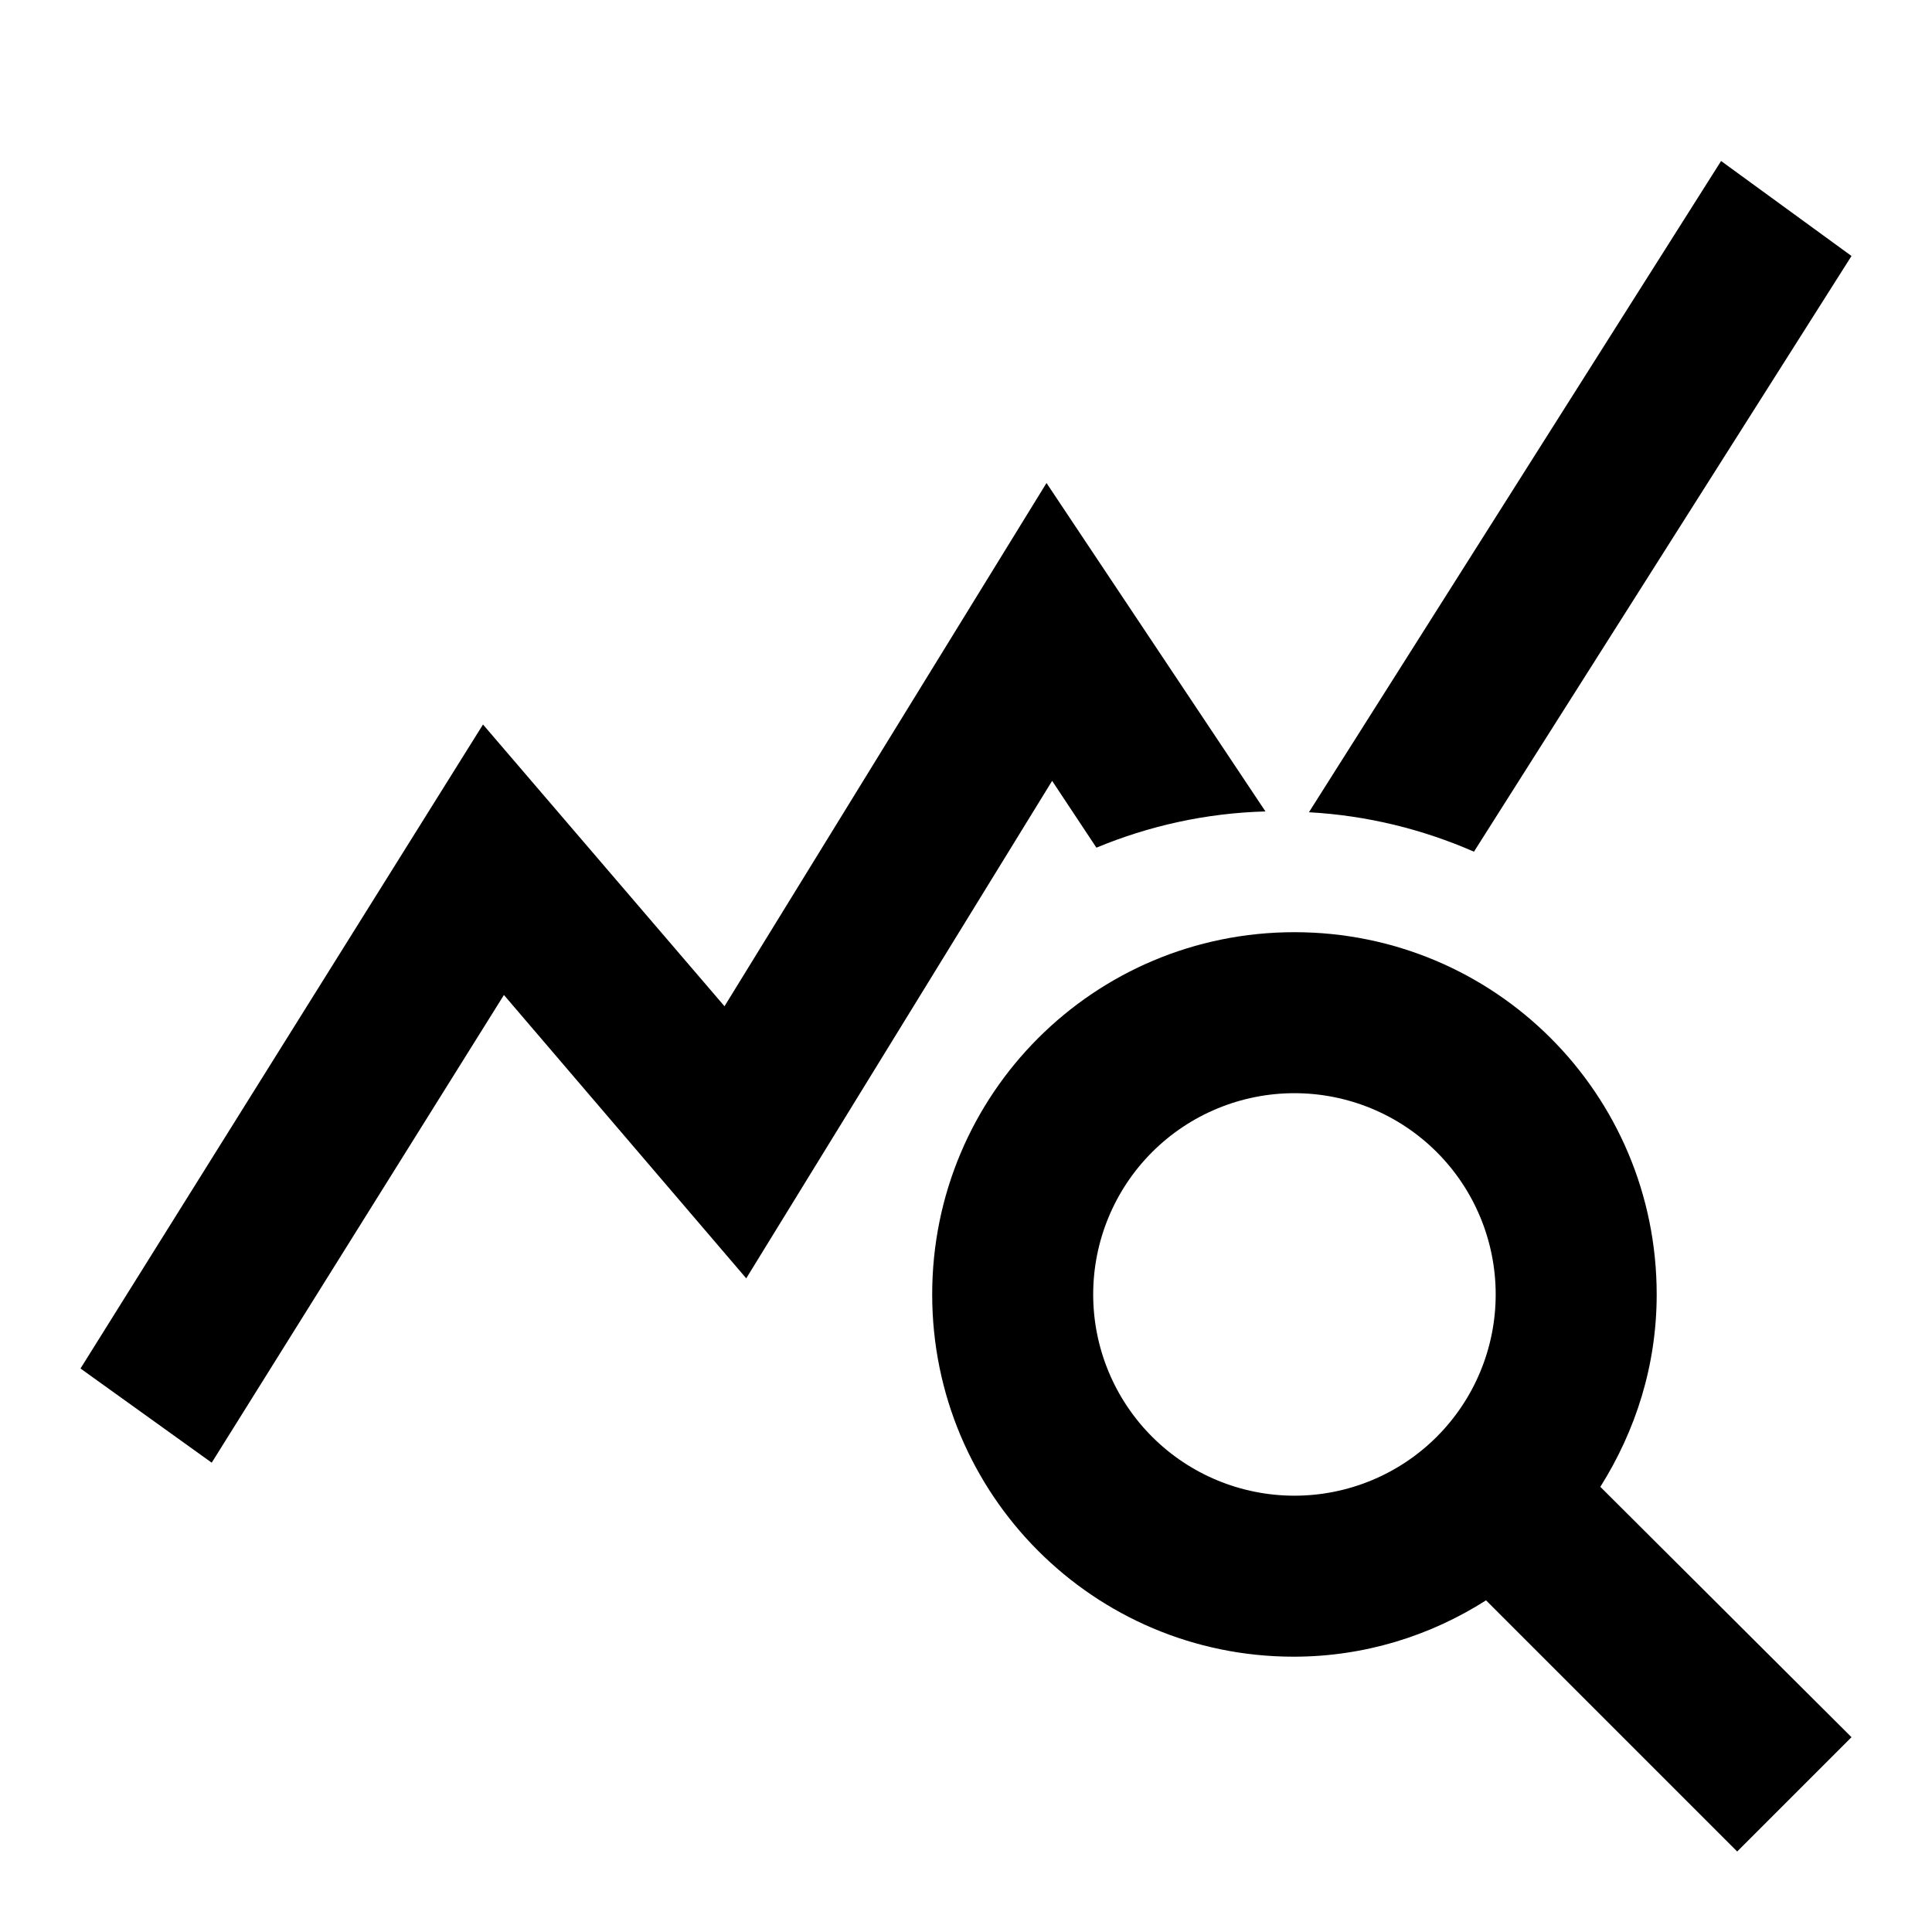
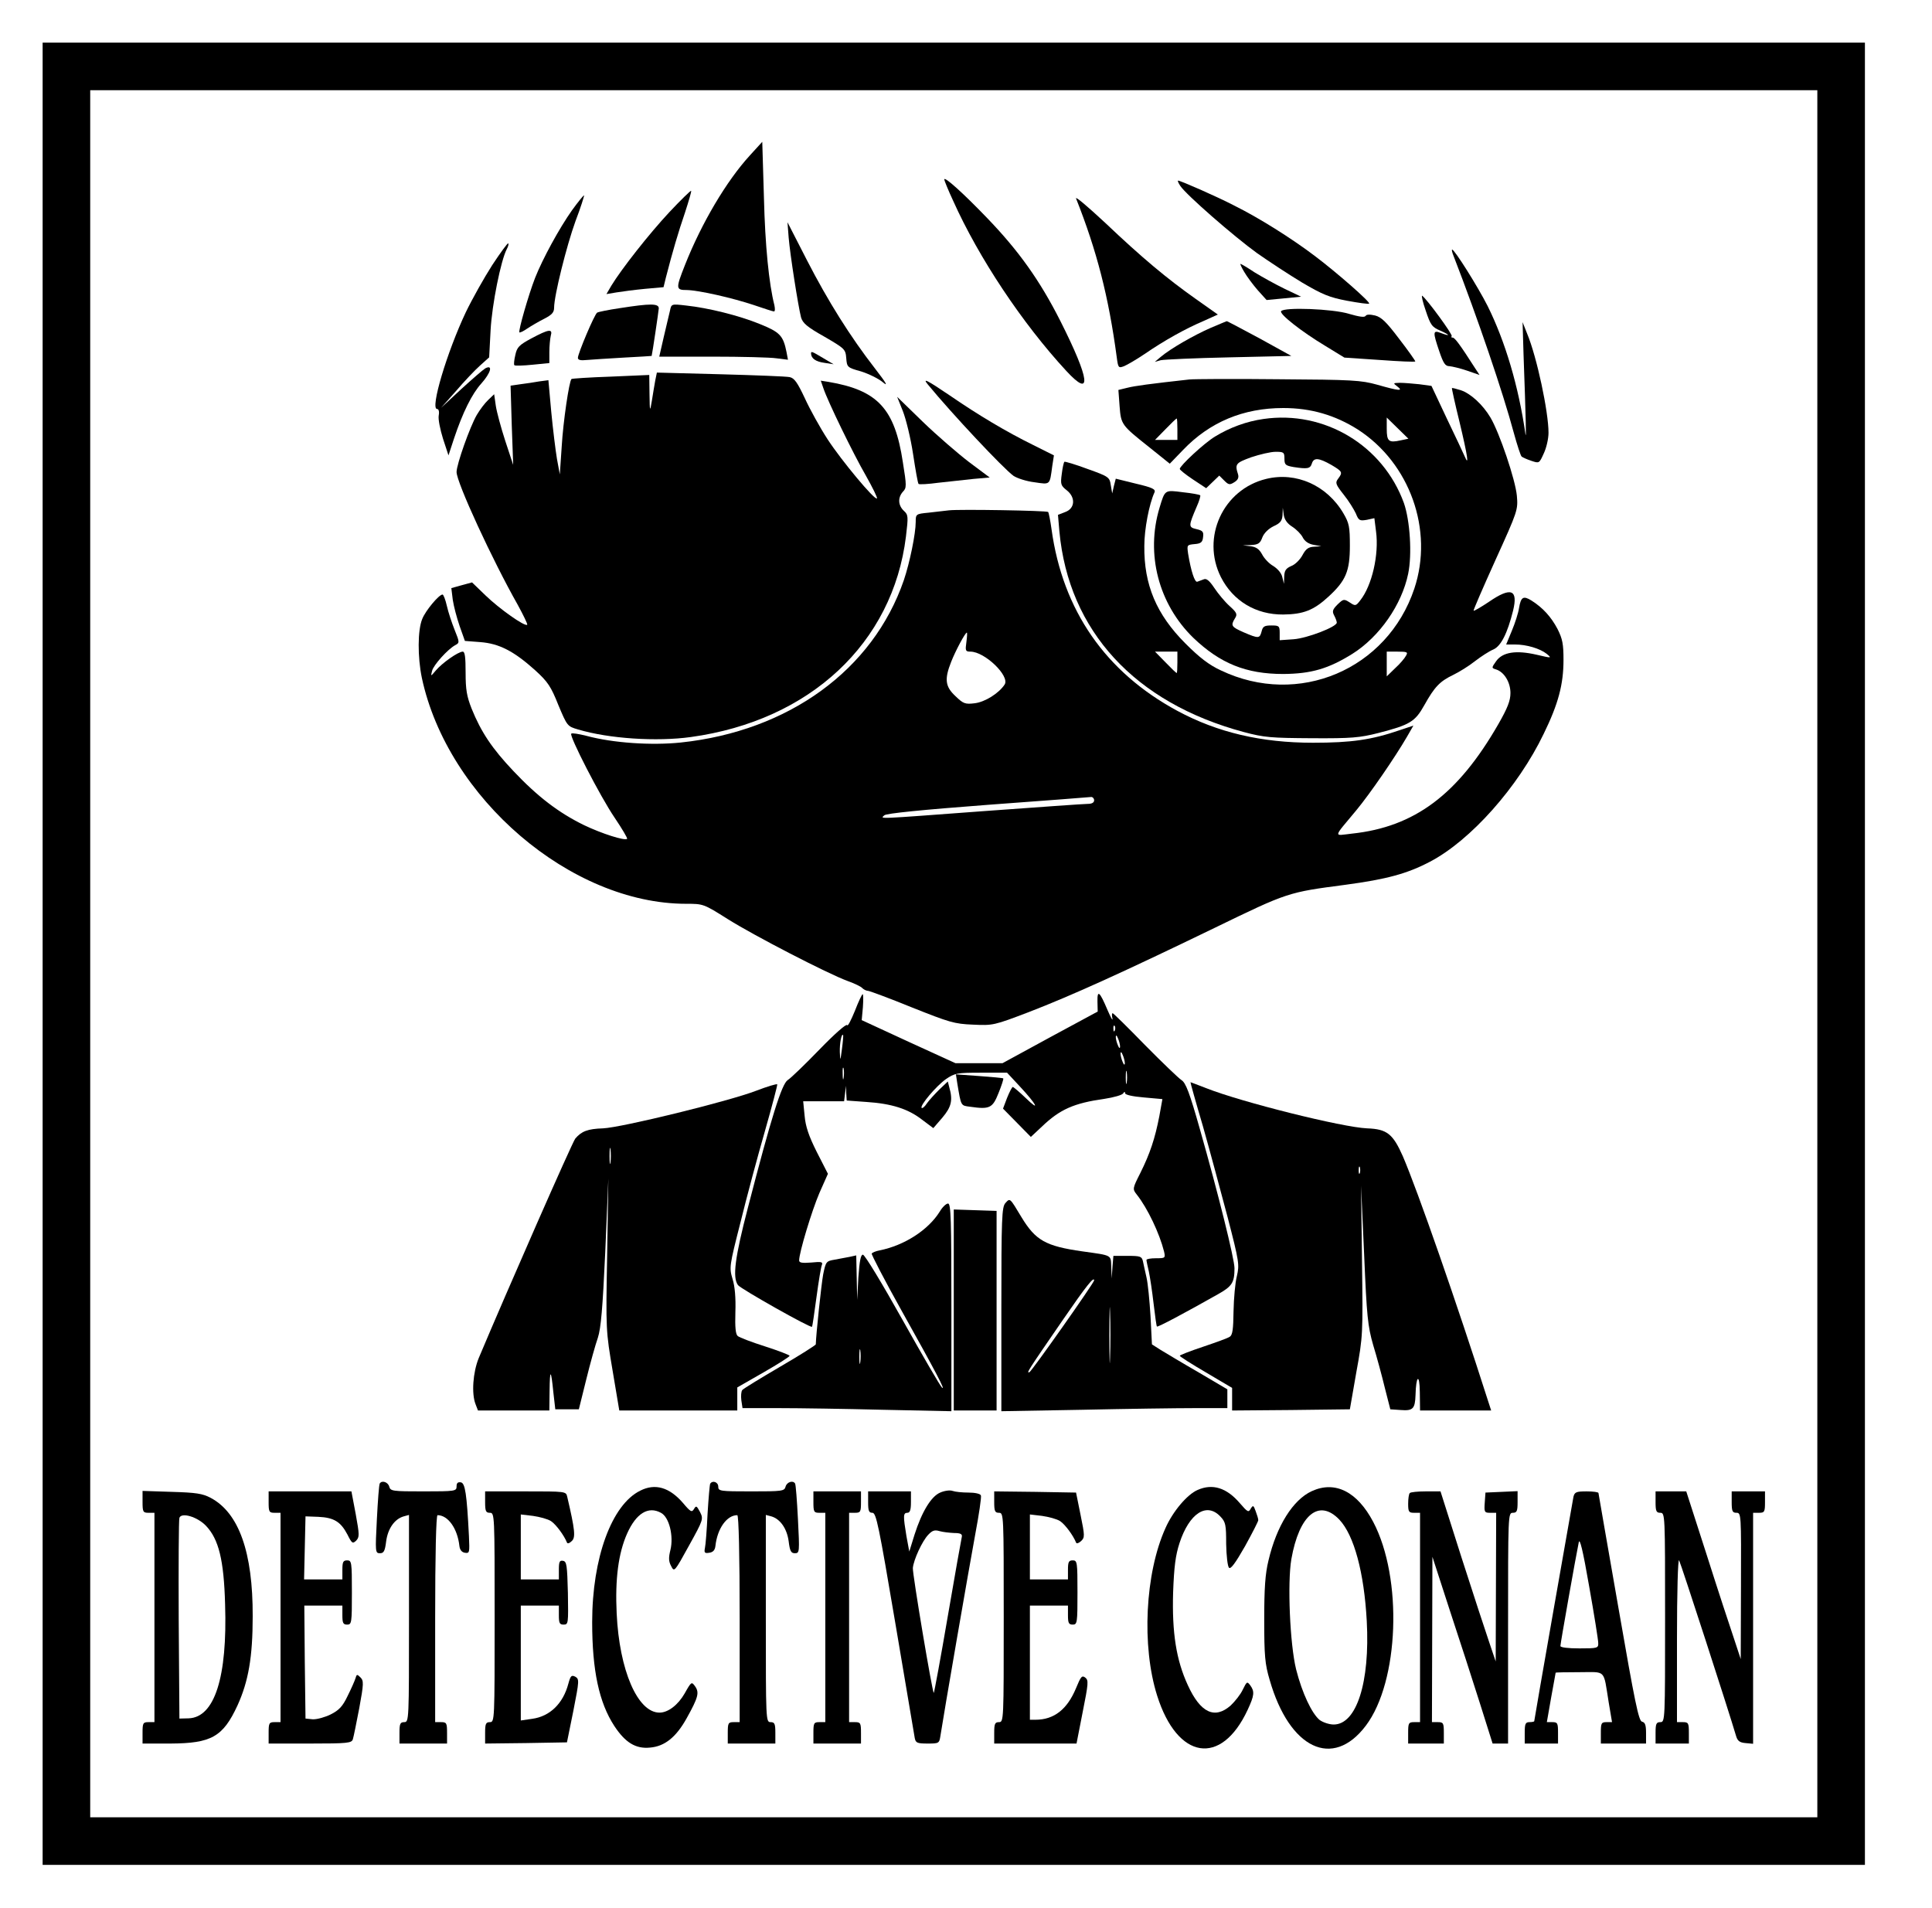
- <svg xmlns="http://www.w3.org/2000/svg" width="24" height="24" viewBox="0 0 24 24" fill="none">
-   <path d="M19.88 18.47C20.32 17.77 20.58 16.96 20.58 16.08C20.58 13.59 18.57 11.58 16.08 11.58C13.59 11.58 11.58 13.59 11.58 16.08C11.58 18.57 13.59 20.58 16.07 20.58C16.95 20.58 17.77 20.32 18.46 19.88L21.58 23L23 21.58L19.88 18.47ZM16.08 18.58C15.417 18.58 14.781 18.317 14.312 17.848C13.843 17.379 13.58 16.743 13.58 16.08C13.58 15.417 13.843 14.781 14.312 14.312C14.781 13.843 15.417 13.58 16.08 13.58C16.743 13.58 17.379 13.843 17.848 14.312C18.317 14.781 18.58 15.417 18.58 16.08C18.58 16.743 18.317 17.379 17.848 17.848C17.379 18.317 16.743 18.58 16.08 18.58ZM15.72 10.08C14.98 10.1 14.27 10.26 13.62 10.53L13.07 9.7L9.27 15.88L6.26 12.36L2.63 18.17L1 17L6 9L9 12.5L13 6L15.72 10.08ZM18.31 10.58C17.67 10.3 16.98 10.13 16.26 10.09L21.38 2L23 3.18L18.31 10.58Z" fill="black" />
+ <svg xmlns="http://www.w3.org/2000/svg" version="1.0" width="812.12" height="801.84" viewBox="113.08 113.08 812.12 801.84" preserveAspectRatio="xMidYMid meet">
+   <g transform="translate(0,1028) scale(0.1,-0.1)" fill="#000000" stroke="none">
+     <path d="M0 5140 l0 -5140 5140 0 5140 0 0 5140 0 5140 -5140 0 -5140 0 0 -5140z m10250 0 l0 -5110 -5110 0 -5110 0 0 5110 0 5110 5110 0 5110 0 0 -5110z" />
+     <path d="M1310 5140 l0 -3830 3830 0 3830 0 0 3830 0 3830 -3830 0 -3830 0 0 -3830z m7460 0 l0 -3630 -3630 0 -3630 0 0 3630 0 3630 3630 0 3630 0 0 -3630z" />
+     <path d="M4283 8496 c-98 -107 -203 -284 -273 -461 -39 -99 -39 -105 8 -105 50 -1 192 -33 284 -64 41 -14 78 -26 82 -26 5 0 5 11 2 26 -23 91 -39 250 -44 453 l-7 234 -52 -57z" />
+     <path d="M5100 8395 c0 -4 16 -44 37 -89 108 -241 292 -517 476 -716 109 -118 100 -38 -25 210 -86 170 -175 295 -308 433 -101 105 -180 176 -180 162z" />
+     <path d="M6092 8368 c24 -37 226 -213 323 -283 50 -35 135 -91 190 -124 85 -50 114 -62 188 -76 49 -9 91 -15 93 -12 6 6 -134 129 -228 200 -99 75 -236 161 -339 212 -73 38 -226 105 -236 105 -3 0 1 -10 9 -22z" />
+     <path d="M3945 8258 c-86 -92 -202 -240 -244 -309 l-21 -36 42 7 c24 4 78 11 120 15 l78 7 10 41 c28 109 52 190 80 272 16 49 28 90 26 92 -2 2 -43 -38 -91 -89z" />
+     <path d="M3535 8265 c-53 -75 -123 -203 -155 -284 -28 -72 -71 -223 -66 -229 3 -2 17 5 33 16 15 10 47 29 71 41 33 17 42 27 42 47 0 50 52 259 90 364 22 57 37 106 36 108 -2 1 -25 -27 -51 -63z" />
+     <path d="M5654 8315 c87 -219 137 -413 171 -667 6 -45 7 -47 31 -38 14 6 52 28 86 51 83 57 171 106 246 138 l62 28 -92 65 c-123 87 -226 173 -382 321 -72 67 -126 113 -122 102z" />
+     <path d="M4446 8150 c6 -72 40 -288 52 -335 7 -24 25 -40 98 -81 86 -50 89 -53 92 -90 3 -38 4 -40 62 -56 32 -10 73 -30 91 -45 25 -21 16 -5 -32 57 -104 134 -197 282 -286 455 l-82 160 5 -65z" />
+     <path d="M3200 8035 c-34 -53 -84 -142 -111 -198 -79 -167 -151 -407 -121 -407 7 0 10 -11 7 -27 -3 -16 6 -59 18 -98 l23 -70 23 70 c37 111 76 189 115 232 40 45 50 81 17 64 -10 -6 -56 -46 -102 -88 l-84 -78 63 71 c34 40 79 87 100 106 l39 35 6 114 c6 109 43 293 68 341 6 11 9 22 6 24 -2 3 -32 -38 -67 -91z" />
+     <path d="M7241 8073 c102 -263 208 -575 253 -743 14 -51 29 -97 33 -100 5 -4 23 -12 41 -18 33 -11 33 -11 52 31 11 23 20 62 20 87 0 88 -49 319 -90 417 l-19 48 4 -135 c10 -276 12 -364 8 -335 -29 201 -85 389 -159 538 -41 81 -139 237 -149 237 -3 0 0 -12 6 -27z" />
+     <path d="M6361 8006 c11 -19 37 -54 57 -77 l37 -41 73 7 72 7 -69 33 c-39 19 -95 50 -126 69 -30 20 -57 36 -60 36 -2 0 5 -16 16 -34z" />
+     <path d="M7124 7843 c20 -60 26 -69 62 -84 42 -19 42 -25 0 -9 -32 12 -33 4 -5 -78 17 -50 25 -62 42 -62 12 -1 46 -9 75 -19 l52 -18 -17 26 c-66 103 -87 131 -96 131 -6 0 -7 3 -4 6 6 6 -106 158 -124 170 -4 2 2 -26 15 -63z" />
+     <path d="M3737 7854 c-48 -7 -92 -16 -96 -19 -11 -6 -81 -172 -81 -190 0 -9 11 -12 38 -9 20 2 90 6 155 10 64 3 117 7 117 7 3 10 29 186 30 200 0 21 -35 21 -163 1z" />
+     <path d="M3947 7843 c-4 -15 -15 -65 -26 -110 l-19 -83 223 0 c122 0 244 -3 270 -7 l48 -6 -6 32 c-14 70 -28 84 -112 118 -88 36 -217 68 -311 78 -61 7 -61 7 -67 -22z" />
+     <path d="M6516 7841 c-8 -12 86 -86 186 -146 l80 -49 149 -10 c82 -6 149 -9 149 -6 0 3 -30 46 -68 95 -53 70 -74 91 -101 98 -22 5 -36 5 -40 -2 -5 -7 -28 -3 -70 9 -67 21 -274 29 -285 11z" />
+     <path d="M6220 7771 c-71 -31 -170 -88 -210 -122 l-25 -21 25 7 c14 3 143 9 287 12 l262 6 -134 74 c-75 40 -136 73 -138 72 -1 0 -31 -13 -67 -28z" />
+     <path d="M3365 7727 c-52 -28 -61 -37 -68 -70 -5 -21 -7 -40 -4 -43 3 -3 37 -2 76 2 l71 7 0 46 c0 25 3 56 6 69 9 30 -8 28 -81 -11z" />
+     <path d="M4540 7663 c1 -21 20 -34 56 -39 l39 -6 -44 26 c-47 28 -51 30 -51 19z" />
+     <path d="M3885 7549 c-3 -19 -10 -56 -14 -84 -8 -49 -9 -48 -10 29 l-1 79 -162 -7 c-89 -3 -163 -8 -165 -10 -10 -10 -35 -180 -41 -283 l-8 -118 -12 65 c-6 36 -17 125 -24 198 l-12 133 -38 -5 c-21 -4 -57 -9 -80 -12 l-41 -6 5 -167 6 -166 -33 100 c-18 55 -36 122 -40 148 l-7 49 -25 -24 c-14 -13 -35 -41 -48 -63 -29 -50 -85 -208 -85 -240 0 -44 151 -371 257 -558 24 -44 42 -81 40 -84 -10 -9 -117 67 -175 123 l-57 55 -44 -12 -43 -12 6 -49 c4 -27 17 -76 29 -111 l22 -62 65 -5 c79 -6 141 -38 230 -118 54 -49 67 -69 98 -147 37 -88 38 -89 82 -102 130 -39 331 -52 475 -32 501 69 849 395 904 843 10 84 10 91 -9 108 -24 23 -26 55 -4 80 16 16 16 25 0 124 -34 226 -106 303 -313 338 l-32 5 11 -32 c18 -54 124 -273 179 -368 28 -50 49 -92 46 -95 -9 -9 -149 159 -207 248 -32 49 -75 127 -96 173 -31 66 -44 85 -64 89 -14 3 -145 8 -292 12 l-266 7 -7 -34z" />
+     <path d="M6130 7554 c-163 -18 -230 -27 -261 -35 l-37 -9 5 -68 c6 -78 8 -80 125 -173 l86 -69 56 58 c112 117 253 176 421 176 117 0 218 -30 313 -90 219 -141 320 -423 238 -669 -114 -341 -488 -499 -813 -344 -50 23 -90 54 -149 113 -122 122 -175 247 -173 411 0 69 20 175 43 225 5 13 -10 20 -78 36 l-85 21 -8 -31 -7 -31 -6 35 c-5 33 -8 36 -98 68 -51 19 -95 32 -97 30 -3 -3 -8 -26 -11 -51 -6 -43 -4 -49 20 -68 39 -30 36 -77 -5 -92 l-31 -12 6 -70 c39 -418 317 -720 775 -843 86 -23 115 -25 286 -26 167 -1 201 2 280 22 132 34 154 47 193 117 43 77 65 100 121 127 25 12 67 38 92 58 26 20 60 42 77 49 32 14 59 67 83 163 22 90 -9 101 -102 37 -33 -22 -62 -39 -64 -37 -2 1 40 98 92 213 94 207 95 211 90 270 -6 67 -73 265 -111 329 -32 54 -83 101 -125 115 -19 6 -35 10 -37 9 -1 -2 13 -66 32 -143 34 -142 41 -190 22 -145 -6 14 -40 86 -76 161 l-64 136 -51 7 c-29 3 -65 6 -82 6 -29 -1 -29 -1 -11 -15 28 -21 7 -19 -84 7 -69 19 -103 21 -415 23 -187 2 -356 1 -375 -1z m-50 -209 l0 -45 -47 0 -47 0 44 45 c24 25 45 45 47 45 2 0 3 -20 3 -45z m938 -47 c-50 -11 -58 -4 -58 49 l0 47 45 -44 46 -45 -33 -7z m-938 -933 c0 -25 -1 -45 -3 -45 -2 0 -23 20 -47 45 l-44 45 47 0 47 0 0 -45z m961 28 c-5 -10 -25 -34 -45 -52 l-36 -35 0 52 0 52 45 0 c41 0 45 -2 36 -17z" />
+     <path d="M5031 7533 c102 -124 318 -354 360 -384 15 -10 54 -23 88 -27 68 -10 64 -13 75 68 l7 45 -88 44 c-110 54 -231 126 -350 208 -96 65 -116 75 -92 46z" />
+     <path d="M4926 7421 c13 -33 33 -114 43 -181 10 -66 20 -123 23 -125 3 -3 40 -1 84 5 43 5 110 12 147 16 l68 6 -87 65 c-47 36 -135 112 -194 169 l-108 105 24 -60z" />
+     <path d="M6442 7388 c-71 -10 -142 -36 -204 -74 -45 -27 -148 -123 -148 -136 0 -4 25 -24 55 -44 l56 -37 27 26 28 27 21 -21 c18 -18 23 -19 42 -7 15 9 20 19 16 33 -14 44 -10 48 55 72 36 12 82 23 103 23 34 0 37 -2 37 -29 0 -25 4 -29 38 -35 59 -9 70 -7 77 14 8 27 29 25 82 -5 47 -28 49 -31 28 -59 -12 -16 -10 -23 24 -66 21 -26 43 -62 51 -79 12 -30 16 -32 46 -27 l32 7 7 -56 c13 -97 -17 -227 -66 -289 -19 -25 -21 -25 -45 -9 -24 15 -26 15 -51 -9 -21 -21 -23 -29 -14 -46 6 -11 11 -25 11 -30 0 -18 -125 -66 -182 -70 l-58 -4 0 31 c0 29 -3 31 -35 31 -29 0 -36 -4 -41 -25 -8 -30 -12 -31 -75 -4 -52 23 -56 28 -37 59 11 17 8 24 -23 52 -20 18 -48 52 -64 76 -20 30 -33 41 -44 36 -9 -3 -21 -8 -27 -10 -11 -5 -27 45 -39 118 -5 36 -5 37 27 40 27 2 34 8 36 30 3 22 -2 27 -28 33 -34 8 -34 12 1 94 11 24 17 46 15 48 -2 3 -35 9 -73 13 -77 10 -75 11 -98 -65 -59 -195 -4 -405 142 -547 113 -108 222 -152 378 -152 118 1 190 22 291 85 114 72 207 206 234 336 17 81 8 224 -18 298 -88 242 -334 390 -590 353z" />
+     <path d="M6453 7136 c-181 -44 -274 -246 -190 -413 51 -100 147 -158 262 -157 85 1 128 18 190 75 73 67 90 107 90 214 0 80 -3 95 -27 136 -69 118 -199 176 -325 145z m110 -201 c17 -11 37 -31 44 -45 8 -16 24 -27 45 -31 l33 -6 -30 -2 c-24 -1 -35 -9 -49 -35 -10 -19 -31 -40 -47 -46 -23 -10 -29 -19 -30 -44 l-1 -31 -7 28 c-3 16 -19 35 -38 47 -18 10 -39 33 -47 49 -12 22 -25 31 -48 34 l-33 4 35 1 c30 2 38 7 47 32 7 18 25 36 47 47 29 13 36 23 38 47 l1 31 4 -30 c3 -20 15 -37 36 -50z" />
+     <path d="M5120 7004 c-19 -2 -59 -7 -87 -10 -52 -5 -53 -6 -53 -39 0 -49 -25 -171 -50 -245 -130 -377 -484 -634 -937 -682 -124 -13 -286 -2 -397 28 -32 8 -61 13 -64 9 -9 -9 121 -263 183 -354 31 -46 54 -85 52 -88 -10 -9 -107 22 -182 58 -106 52 -194 119 -296 227 -90 95 -136 164 -176 263 -20 51 -25 79 -25 151 0 65 -3 88 -12 88 -19 0 -87 -48 -113 -79 -22 -26 -22 -26 -16 -2 6 25 66 91 97 108 19 10 19 12 -2 64 -12 30 -27 75 -33 102 -6 26 -14 47 -18 47 -15 0 -71 -67 -85 -102 -20 -47 -20 -161 -2 -248 108 -506 627 -950 1111 -950 72 0 73 0 176 -65 110 -69 419 -229 504 -260 28 -10 55 -23 60 -29 6 -6 17 -12 25 -12 8 -1 92 -32 185 -70 156 -62 177 -69 256 -72 84 -4 88 -3 235 53 181 70 395 167 779 353 311 151 309 150 552 182 171 23 258 46 355 97 170 89 370 313 478 538 61 125 83 207 83 310 0 67 -4 88 -25 130 -27 51 -61 89 -110 120 -34 21 -44 15 -52 -32 -3 -21 -17 -64 -30 -95 l-24 -58 37 0 c49 0 105 -17 133 -39 23 -19 22 -19 -42 -4 -87 20 -143 11 -170 -27 -20 -28 -20 -29 0 -35 34 -11 60 -54 60 -99 0 -32 -12 -63 -51 -131 -170 -296 -352 -432 -615 -460 -79 -9 -81 -21 18 98 58 70 163 223 213 309 l27 47 -57 -19 c-119 -41 -204 -53 -365 -53 -217 0 -401 43 -570 134 -302 163 -482 422 -529 763 -5 37 -12 70 -14 73 -6 6 -374 12 -417 7z m73 -554 c-5 -36 -4 -40 17 -40 60 0 166 -102 144 -138 -24 -37 -83 -74 -126 -79 -40 -5 -48 -2 -81 30 -43 40 -47 71 -18 144 18 46 59 123 66 123 2 0 1 -18 -2 -40z m537 -665 c0 -10 -10 -15 -27 -15 -16 0 -210 -14 -431 -30 -471 -35 -440 -34 -424 -18 8 8 158 23 435 44 232 17 428 32 435 33 6 0 12 -6 12 -14z" />
+     <path d="M5744 4939 l1 -42 -200 -108 -200 -109 -99 0 -99 0 -197 90 -197 91 5 54 c2 30 2 55 -1 55 -3 0 -18 -32 -33 -71 -16 -39 -30 -66 -32 -59 -3 7 -52 -36 -116 -102 -61 -63 -121 -121 -134 -129 -25 -16 -69 -156 -167 -535 -55 -211 -66 -295 -42 -327 12 -16 306 -182 311 -175 2 2 10 58 19 125 9 67 19 128 23 136 4 12 -4 13 -45 9 -39 -3 -51 -1 -51 9 0 33 53 208 85 283 l36 81 -47 92 c-34 68 -47 107 -51 152 l-6 61 86 0 86 0 4 33 4 32 1 -31 2 -31 83 -6 c106 -7 175 -29 233 -74 l48 -36 38 44 c38 45 45 73 29 128 l-6 24 -36 -34 c-19 -19 -43 -45 -52 -58 -9 -14 -19 -22 -22 -19 -9 9 61 92 102 121 37 25 46 27 148 27 l109 0 53 -57 c71 -76 89 -111 26 -50 -27 26 -52 47 -55 47 -3 0 -14 -21 -24 -46 l-17 -45 59 -60 58 -59 46 43 c76 73 135 99 263 117 39 6 75 16 79 23 5 8 8 8 8 1 0 -7 31 -14 79 -18 l78 -7 -13 -72 c-18 -93 -39 -157 -80 -239 -33 -65 -33 -67 -15 -90 46 -58 96 -164 115 -240 6 -27 5 -28 -34 -28 -22 0 -40 -3 -40 -7 0 -5 5 -27 10 -49 5 -23 14 -83 20 -135 6 -51 12 -95 14 -96 3 -4 119 58 257 136 59 33 69 49 69 109 0 39 -69 316 -145 583 -44 156 -60 197 -78 208 -12 8 -81 74 -153 147 -72 74 -133 134 -136 134 -4 0 -4 -10 -1 -22 2 -13 -7 4 -21 36 -33 78 -43 86 -42 35z m73 -121 c-3 -8 -6 -5 -6 6 -1 11 2 17 5 13 3 -3 4 -12 1 -19z m-1147 -78 c-7 -52 -7 -53 -9 -13 -1 36 7 80 14 71 1 -2 -1 -28 -5 -58z m1169 10 c0 -9 -4 -8 -9 5 -5 11 -9 27 -9 35 0 9 4 8 9 -5 5 -11 9 -27 9 -35z m20 -70 c0 -9 -4 -8 -9 5 -5 11 -9 27 -9 35 0 9 4 8 9 -5 5 -11 9 -27 9 -35z m-1182 -62 c-2 -13 -4 -5 -4 17 -1 22 1 32 4 23 2 -10 2 -28 0 -40z m1190 -20 c-2 -13 -4 -3 -4 22 0 25 2 35 4 23 2 -13 2 -33 0 -45z" />
+     <path d="M5155 4594 c16 -95 14 -92 53 -97 83 -12 95 -6 120 57 13 32 22 60 20 62 -2 2 -48 6 -102 10 l-97 7 6 -39z" />
+     <path d="M4309 4564 c-114 -44 -567 -155 -644 -158 -63 -2 -90 -12 -116 -43 -12 -14 -287 -640 -406 -923 -24 -59 -31 -149 -13 -194 l10 -26 150 0 150 0 1 83 c1 94 6 92 16 -8 l8 -70 49 0 50 0 31 125 c17 69 39 148 49 176 13 40 20 124 31 360 l13 309 -5 -320 c-6 -318 -5 -322 23 -488 l28 -167 248 0 248 0 0 49 0 48 110 63 c61 35 110 66 110 70 0 3 -46 21 -102 39 -57 18 -109 38 -116 44 -9 7 -12 36 -10 101 2 59 -2 108 -12 139 -14 48 -14 52 34 240 26 106 72 277 102 381 30 105 53 193 52 197 -2 3 -42 -9 -89 -27z m-612 -301 c-2 -16 -4 -3 -4 27 0 30 2 43 4 28 2 -16 2 -40 0 -55z" />
+     <path d="M6187 4416 c29 -102 75 -274 104 -383 49 -189 50 -200 39 -248 -7 -27 -13 -94 -14 -148 -1 -75 -4 -100 -16 -107 -8 -6 -59 -24 -112 -42 -54 -18 -98 -35 -98 -38 0 -3 50 -35 110 -70 l110 -65 0 -48 0 -47 247 2 248 3 27 155 c28 153 28 160 24 470 l-4 315 13 -290 c11 -259 15 -300 38 -380 15 -49 37 -130 49 -180 l23 -90 44 -3 c51 -4 60 5 62 63 2 82 17 93 18 13 l1 -78 149 0 150 0 -14 43 c-131 410 -294 878 -357 1025 -42 95 -67 115 -150 118 -103 4 -528 110 -677 169 -36 14 -65 25 -66 25 -1 0 22 -83 52 -184z m660 -198 c-3 -7 -5 -2 -5 12 0 14 2 19 5 13 2 -7 2 -19 0 -25z" />
+     <path d="M5357 4092 c-15 -17 -17 -62 -17 -447 l0 -428 338 6 c185 4 399 7 475 7 l137 0 0 40 0 39 -122 72 c-68 39 -139 82 -159 94 l-36 23 -6 119 c-4 65 -11 138 -17 163 -6 25 -12 55 -15 68 -5 20 -11 22 -65 22 l-59 0 -4 -47 -3 -48 -2 47 c-2 53 7 49 -122 67 -154 22 -196 46 -255 143 -50 83 -48 82 -68 60z m373 -325 c0 -10 -263 -383 -272 -386 -14 -5 -8 4 142 222 97 141 130 182 130 164z m67 -324 c-1 -54 -3 -12 -3 92 0 105 2 149 3 98 2 -51 2 -136 0 -190z" />
+     <path d="M5081 4056 c-48 -77 -148 -142 -253 -163 -16 -3 -30 -9 -33 -13 -2 -4 54 -112 126 -241 146 -261 187 -340 169 -322 -7 6 -82 135 -166 285 -84 150 -158 273 -166 273 -9 0 -14 -25 -19 -95 l-5 -95 -2 93 -2 94 -27 -6 c-16 -3 -44 -8 -64 -12 -35 -6 -37 -8 -48 -62 -8 -44 -30 -253 -31 -294 0 -3 -67 -46 -150 -94 -82 -48 -154 -92 -159 -98 -5 -6 -6 -26 -4 -43 l5 -33 153 0 c83 0 281 -3 438 -7 l287 -6 0 436 c0 371 -2 437 -14 437 -8 0 -24 -15 -35 -34z m-334 -633 c-2 -16 -4 -5 -4 22 0 28 2 40 4 28 2 -13 2 -35 0 -50z" />
+     <path d="M5140 3643 l0 -423 90 0 90 0 0 419 0 420 -90 3 -90 3 0 -422z" />
+     <path d="M2727 2913 c-3 -5 -8 -72 -12 -150 -7 -138 -7 -143 13 -143 16 0 21 9 26 50 7 53 35 94 74 105 l22 6 0 -435 c0 -429 0 -436 -20 -436 -17 0 -20 -7 -20 -45 l0 -45 100 0 100 0 0 45 c0 41 -2 45 -25 45 l-25 0 0 435 c0 269 4 435 10 435 44 0 84 -56 92 -130 2 -16 10 -26 23 -28 20 -3 20 1 17 70 -9 178 -16 223 -34 226 -13 2 -18 -3 -18 -17 0 -20 -5 -21 -139 -21 -130 0 -139 1 -144 20 -5 19 -31 28 -40 13z" />
+     <path d="M4116 2912 c-2 -4 -7 -61 -11 -127 -3 -66 -8 -130 -11 -143 -4 -20 -1 -23 18 -20 16 2 24 11 26 28 8 74 48 130 92 130 6 0 10 -166 10 -435 l0 -435 -25 0 c-23 0 -25 -4 -25 -45 l0 -45 100 0 100 0 0 45 c0 38 -3 45 -20 45 -20 0 -20 7 -20 436 l0 435 23 -6 c38 -11 66 -52 73 -105 5 -41 10 -50 26 -50 20 0 20 5 13 143 -4 78 -9 145 -12 150 -9 15 -35 6 -40 -13 -5 -19 -14 -20 -144 -20 -132 0 -139 1 -139 20 0 19 -24 28 -34 12z" />
+     <path d="M3822 2883 c-120 -59 -202 -283 -202 -553 0 -203 29 -338 93 -436 46 -70 90 -97 150 -91 62 5 110 44 154 123 49 88 54 108 36 134 -15 21 -16 21 -44 -29 -28 -49 -70 -81 -106 -81 -92 0 -169 178 -180 417 -7 144 7 253 44 336 38 85 89 116 142 87 35 -18 54 -98 40 -156 -8 -32 -8 -48 3 -68 13 -26 14 -25 75 86 61 110 61 112 46 142 -14 26 -16 27 -25 12 -9 -15 -14 -13 -46 25 -57 66 -117 84 -180 52z" />
+     <path d="M6165 2886 c-44 -19 -104 -90 -135 -160 -86 -190 -101 -497 -35 -705 85 -269 269 -298 380 -60 29 62 30 78 11 104 -13 17 -14 16 -31 -18 -9 -20 -33 -50 -51 -67 -67 -59 -127 -31 -180 85 -49 106 -67 221 -62 390 4 108 10 156 27 208 41 125 114 173 172 111 22 -23 24 -35 24 -115 1 -50 6 -94 12 -100 7 -7 26 18 67 90 31 56 56 105 56 110 0 6 -5 22 -11 38 -9 25 -11 26 -21 10 -9 -17 -13 -14 -46 24 -55 64 -114 83 -177 55z" />
+     <path d="M6645 2881 c-79 -36 -148 -146 -182 -291 -14 -57 -18 -117 -18 -250 0 -151 3 -186 23 -253 83 -289 265 -376 404 -192 140 185 156 620 31 857 -67 127 -160 174 -258 129z m116 -120 c62 -66 104 -223 115 -426 14 -258 -43 -435 -139 -435 -19 0 -45 9 -59 19 -33 27 -74 114 -99 213 -26 106 -37 363 -20 463 33 187 116 256 202 166z" />
+     <path d="M5083 2875 c-38 -16 -77 -80 -108 -177 l-22 -71 -12 65 c-14 85 -14 98 4 98 11 0 15 12 15 45 l0 45 -90 0 -90 0 0 -45 c0 -37 3 -45 18 -45 16 0 27 -54 96 -462 43 -255 80 -473 82 -485 4 -20 10 -23 54 -23 48 0 49 1 54 33 13 86 121 710 146 845 16 85 27 159 24 165 -2 7 -25 12 -52 12 -26 0 -56 3 -67 7 -11 4 -34 1 -52 -7z m58 -170 c26 0 35 -4 33 -15 -2 -8 -29 -159 -59 -334 -30 -176 -57 -321 -59 -323 -5 -5 -90 500 -88 525 3 34 39 113 65 140 17 18 27 21 47 15 14 -4 41 -7 61 -8z" />
+     <path d="M1730 2836 c0 -42 2 -46 25 -46 l25 0 0 -440 0 -440 -25 0 c-23 0 -25 -4 -25 -45 l0 -45 118 0 c171 1 220 28 281 160 46 101 64 203 64 375 1 269 -58 435 -177 498 -34 18 -62 22 -163 25 l-123 4 0 -46z m267 -101 c53 -56 75 -143 80 -330 10 -306 -44 -475 -153 -479 l-39 -1 -3 415 c-1 228 0 421 3 429 9 24 76 4 112 -34z" />
+     <path d="M2260 2835 c0 -41 2 -45 25 -45 l25 0 0 -440 0 -440 -25 0 c-23 0 -25 -4 -25 -45 l0 -45 174 0 c158 0 175 2 180 18 3 9 15 68 27 131 19 103 19 115 5 129 -14 14 -16 14 -21 -4 -3 -10 -18 -44 -33 -74 -21 -44 -36 -60 -72 -78 -25 -12 -58 -21 -75 -20 l-30 3 -3 238 -2 237 80 0 80 0 0 -40 c0 -33 3 -40 20 -40 19 0 20 7 20 135 0 128 -1 135 -20 135 -17 0 -20 -7 -20 -40 l0 -40 -80 0 -81 0 3 133 3 132 54 -2 c66 -3 94 -21 122 -74 19 -38 22 -40 37 -26 14 15 14 24 -2 112 l-18 95 -174 0 -174 0 0 -45z" />
+     <path d="M3170 2835 c0 -38 3 -45 20 -45 20 0 20 -7 20 -440 0 -433 0 -440 -20 -440 -17 0 -20 -7 -20 -45 l0 -45 172 2 172 3 27 133 c25 127 25 133 8 143 -16 8 -20 4 -29 -29 -22 -84 -78 -138 -152 -148 l-48 -7 0 242 0 241 80 0 80 0 0 -40 c0 -34 3 -40 20 -40 20 0 20 5 18 132 -3 117 -5 133 -20 136 -15 3 -18 -4 -18 -37 l0 -41 -80 0 -80 0 0 136 0 137 51 -6 c28 -4 62 -13 76 -22 21 -14 55 -60 67 -90 2 -6 11 -3 20 6 17 15 14 46 -19 187 -5 22 -7 22 -175 22 l-170 0 0 -45z" />
+     <path d="M4550 2835 c0 -41 2 -45 25 -45 l25 0 0 -440 0 -440 -25 0 c-23 0 -25 -4 -25 -45 l0 -45 100 0 100 0 0 45 c0 41 -2 45 -25 45 l-25 0 0 440 0 440 25 0 c23 0 25 4 25 45 l0 45 -100 0 -100 0 0 -45z" />
+     <path d="M5310 2835 c0 -38 3 -45 20 -45 20 0 20 -7 20 -440 0 -433 0 -440 -20 -440 -17 0 -20 -7 -20 -45 l0 -45 173 0 173 0 26 133 c24 120 25 133 11 144 -14 11 -19 5 -39 -44 -37 -89 -92 -133 -171 -133 l-23 0 0 240 0 240 80 0 80 0 0 -40 c0 -33 3 -40 20 -40 19 0 20 7 20 135 0 128 -1 135 -20 135 -17 0 -20 -7 -20 -40 l0 -40 -80 0 -80 0 0 136 0 137 51 -6 c28 -4 62 -13 76 -22 21 -14 55 -60 67 -90 2 -6 11 -3 21 6 16 15 16 22 -2 110 l-19 94 -172 3 -172 2 0 -45z" />
+     <path d="M7057 2873 c-4 -3 -7 -24 -7 -45 0 -34 3 -38 25 -38 l25 0 0 -440 0 -440 -25 0 c-23 0 -25 -4 -25 -45 l0 -45 75 0 75 0 0 45 c0 41 -2 45 -25 45 l-25 0 1 348 1 347 73 -225 c41 -124 98 -300 127 -392 l53 -168 32 0 33 0 0 485 c0 478 0 485 20 485 17 0 20 7 20 45 l0 46 -67 -3 -68 -3 -3 -42 c-3 -40 -1 -43 22 -43 l26 0 -1 -312 -1 -313 -27 80 c-15 44 -68 205 -117 358 l-88 277 -62 0 c-33 0 -64 -3 -67 -7z" />
+     <path d="M7745 2858 c-5 -27 -165 -937 -165 -944 0 -2 -9 -4 -20 -4 -17 0 -20 -7 -20 -45 l0 -45 70 0 70 0 0 45 c0 41 -2 45 -24 45 l-23 0 18 103 c10 56 19 103 19 105 0 1 45 2 100 2 114 0 100 15 123 -127 l14 -83 -23 0 c-22 0 -24 -4 -24 -45 l0 -45 95 0 95 0 0 44 c0 34 -4 45 -17 48 -14 3 -30 81 -99 478 -46 261 -83 478 -84 483 0 4 -22 7 -50 7 -43 0 -50 -3 -55 -22z m104 -615 c1 -22 -3 -23 -79 -23 -49 0 -80 4 -80 10 0 11 66 383 77 435 4 22 17 -29 44 -185 21 -118 38 -225 38 -237z" />
+     <path d="M8090 2835 c0 -38 3 -45 20 -45 20 0 20 -7 20 -440 0 -433 0 -440 -20 -440 -17 0 -20 -7 -20 -45 l0 -45 70 0 70 0 0 45 c0 41 -2 45 -25 45 l-25 0 0 348 c0 199 4 341 9 332 7 -12 208 -631 240 -740 6 -19 15 -26 39 -28 l32 -3 0 485 0 486 25 0 c23 0 25 4 25 45 l0 45 -70 0 -70 0 0 -45 c0 -38 3 -45 20 -45 20 0 20 -6 19 -307 l-1 -308 -28 85 c-16 47 -68 205 -115 353 l-86 267 -64 0 -65 0 0 -45z" />
+   </g>
</svg>
